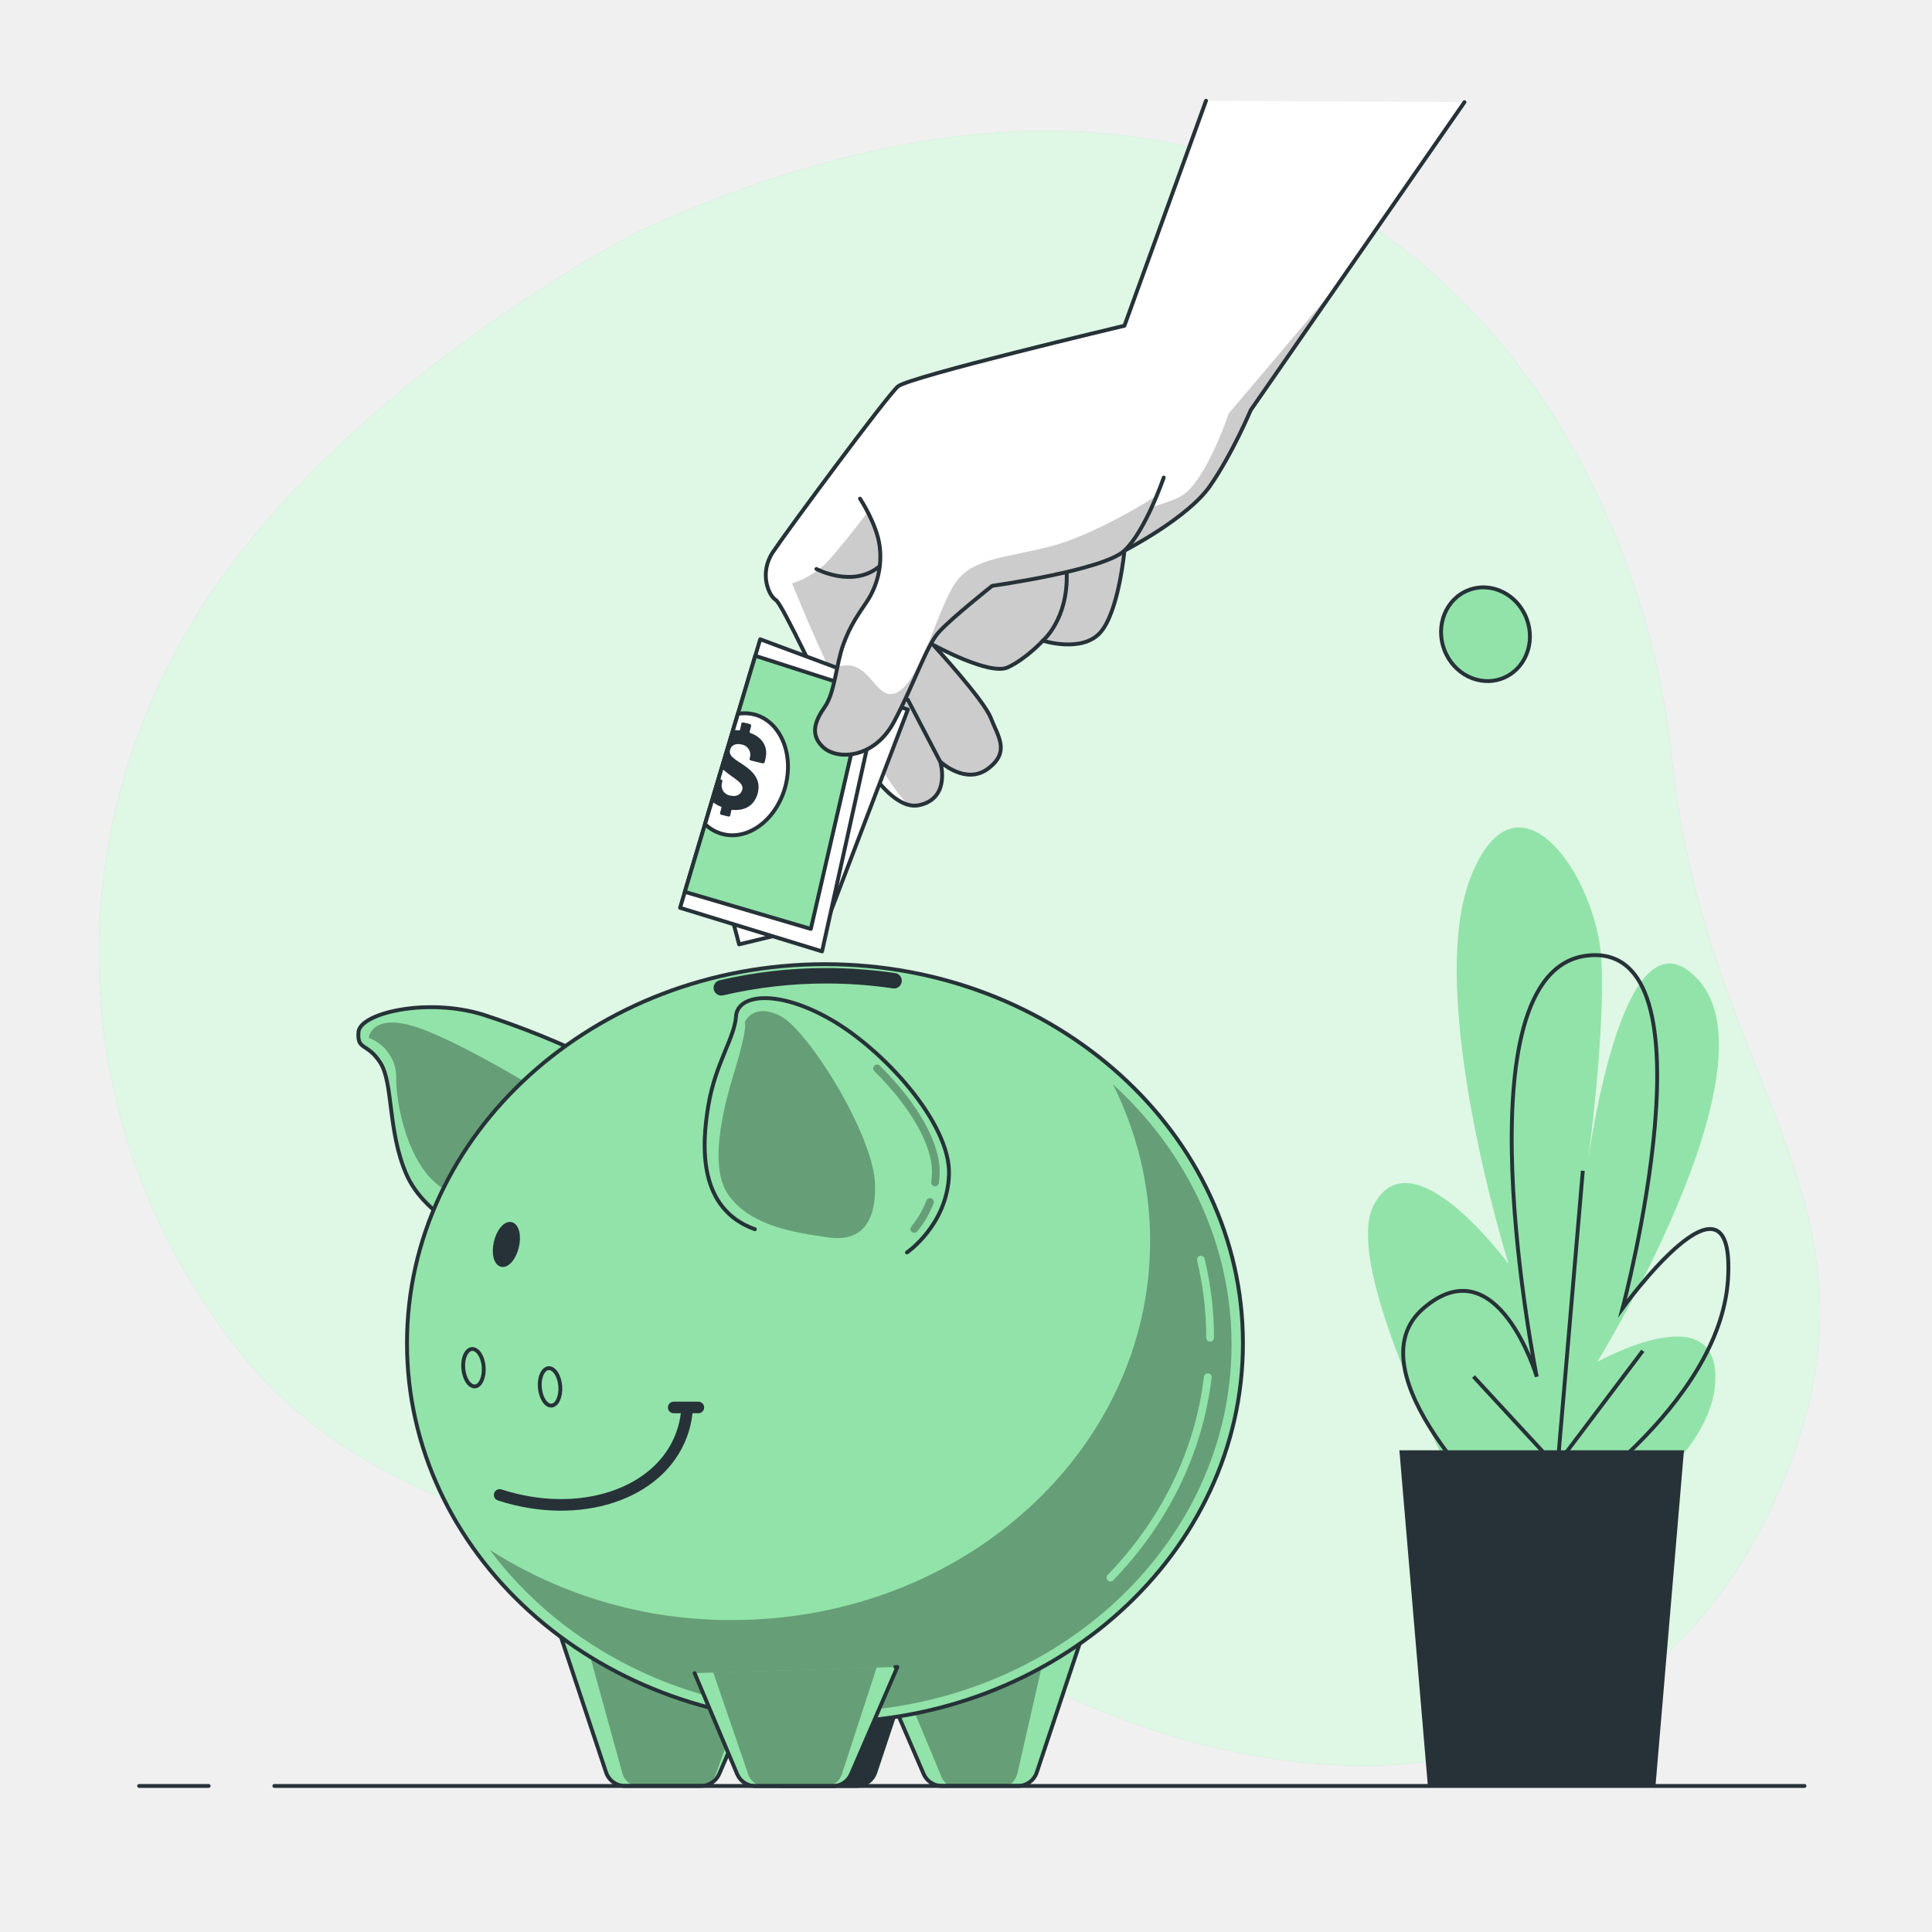
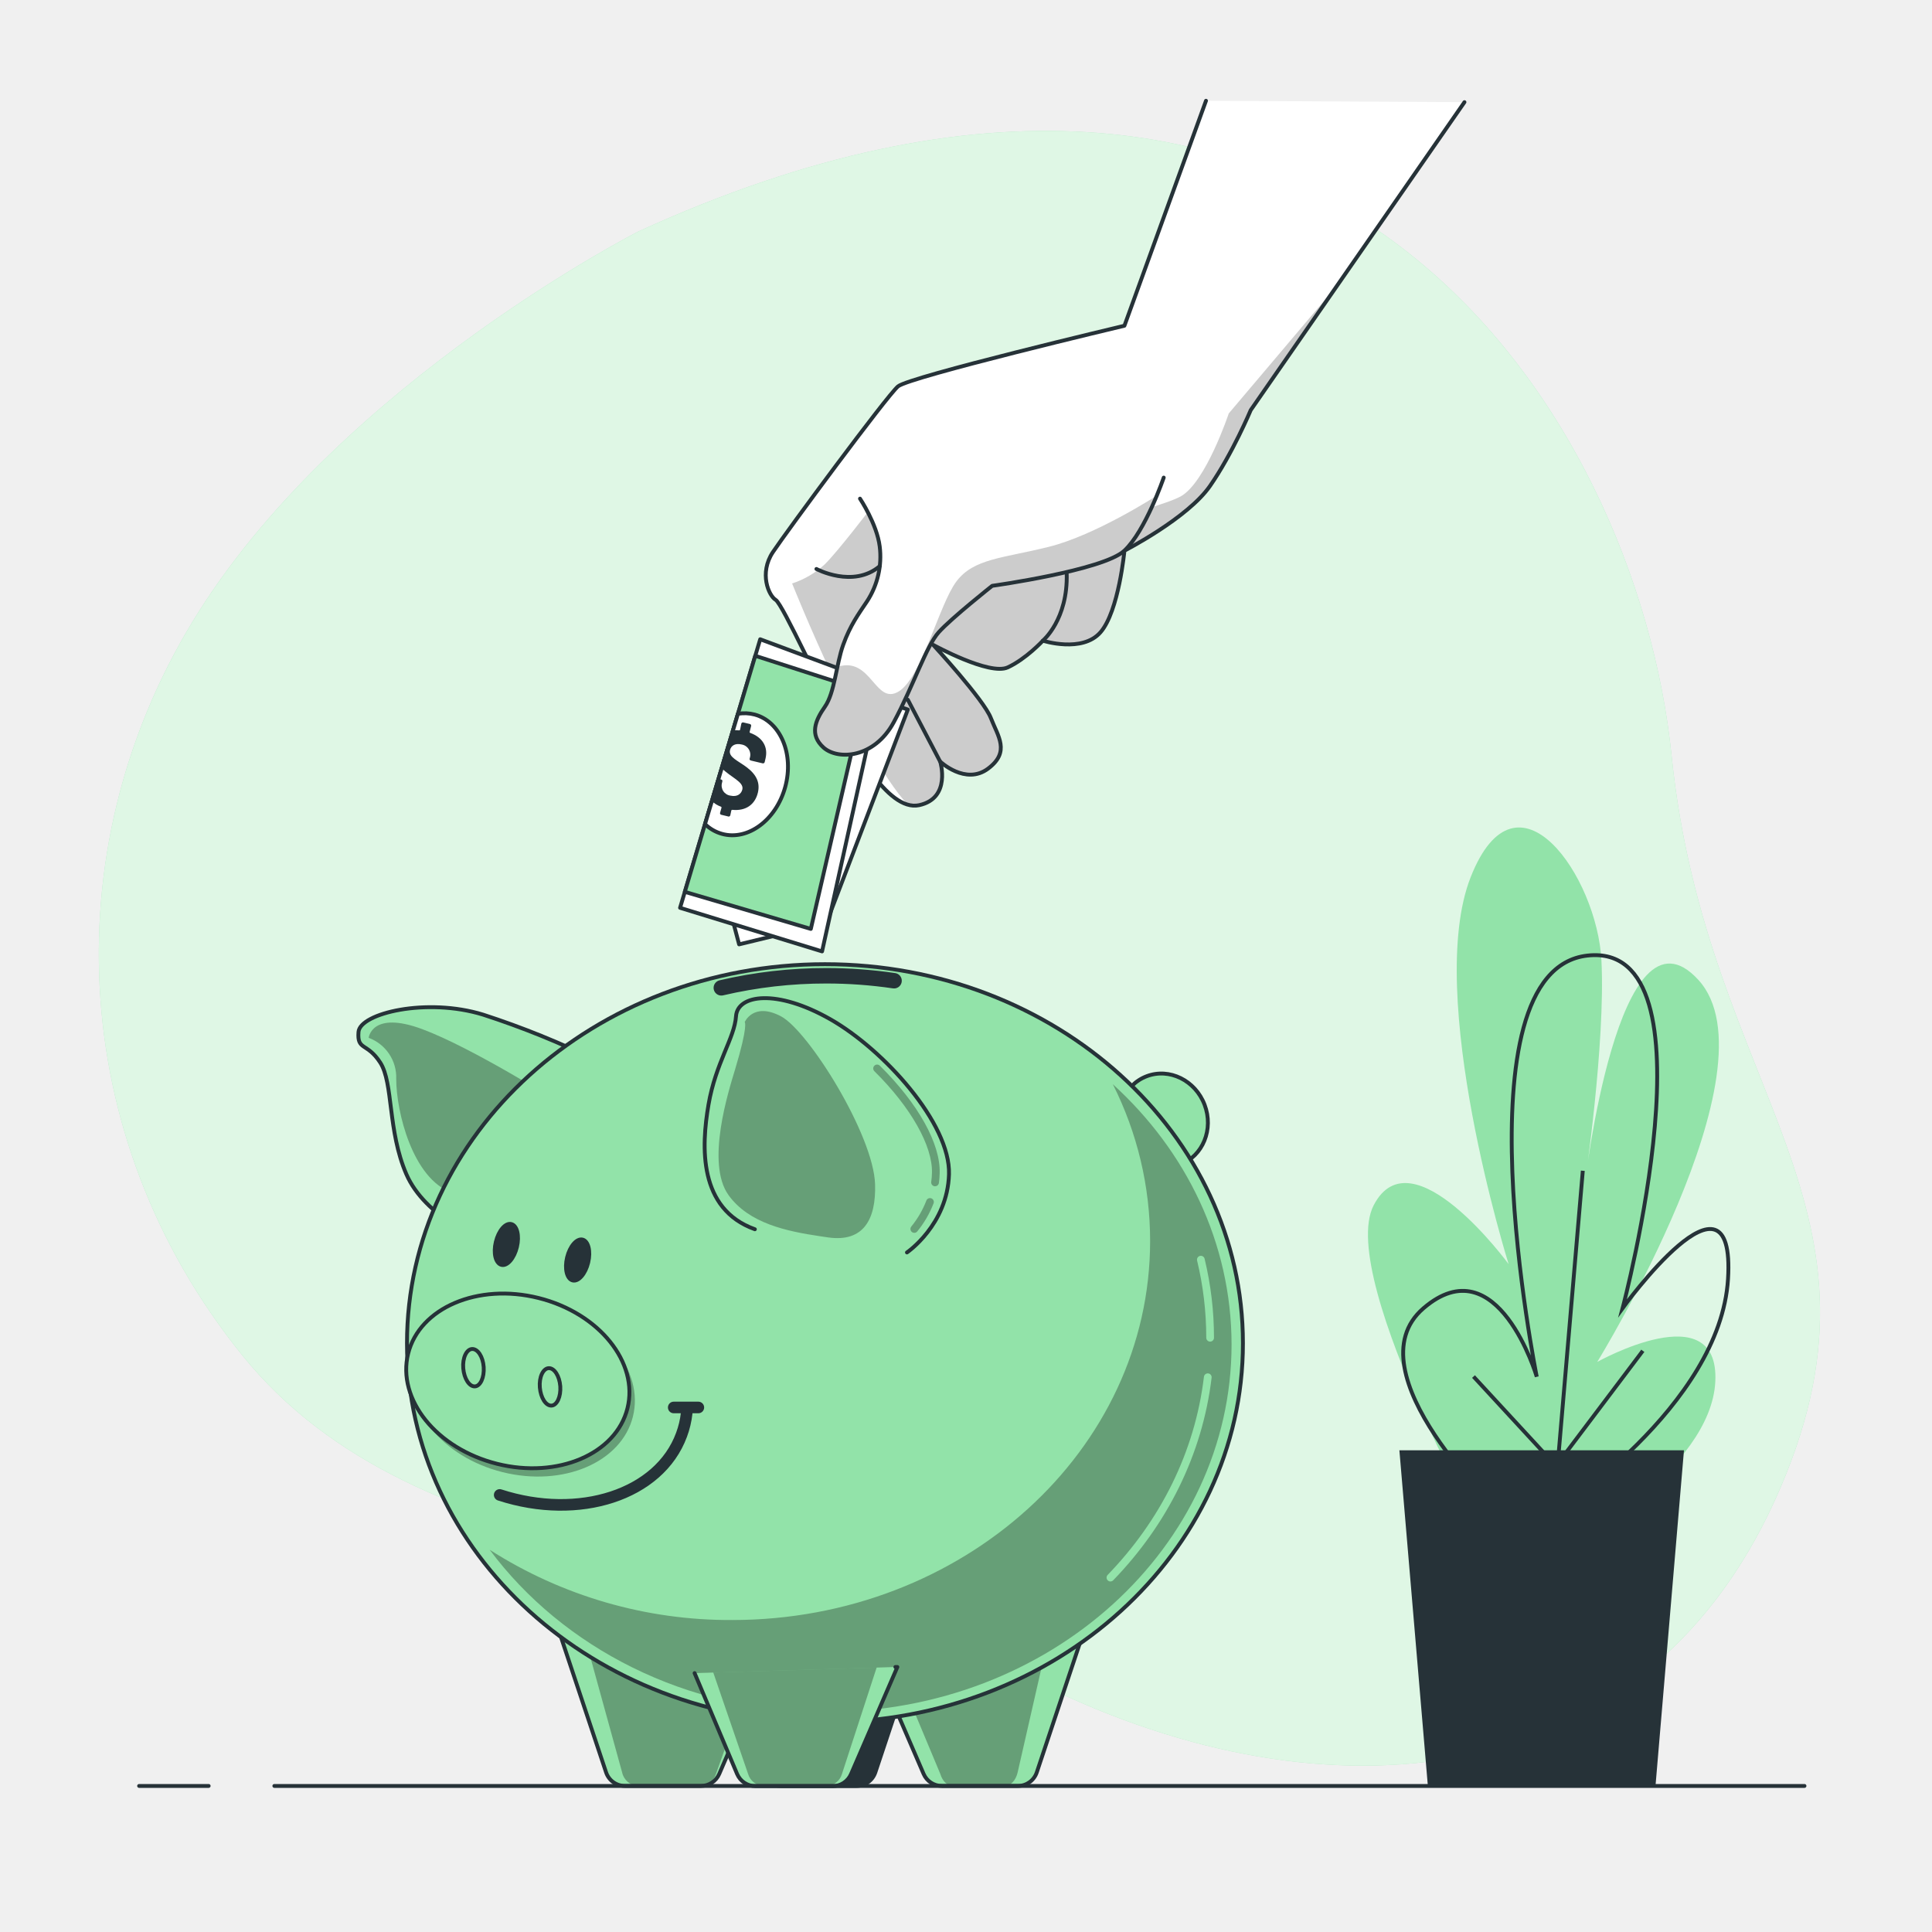
- <svg xmlns="http://www.w3.org/2000/svg" class="animated" id="freepik_stories-savings" viewBox="0 0 500 500" version="1.1" xmlnssvgjs="http://svgjs.com/svgjs">
-   <style>svg#freepik_stories-savings:not(.animated) .animable {opacity: 0;}svg#freepik_stories-savings.animated #freepik--piggy-bank--inject-2 {animation: 1.5s Infinite  linear floating;animation-delay: 0s;}svg#freepik_stories-savings.animated #freepik--Hand--inject-2 {animation: 1.5s Infinite  linear wind;animation-delay: 0s;}            @keyframes floating {                0% {                    opacity: 1;                    transform: translateY(0px);                }                50% {                    transform: translateY(-10px);                }                100% {                    opacity: 1;                    transform: translateY(0px);                }            }                    @keyframes wind {                0% {                    transform: rotate( 0deg );                }                25% {                    transform: rotate( 1deg );                }                75% {                    transform: rotate( -1deg );                }            }        </style>
-   <g id="freepik--background-simple--inject-2" class="animable" style="transform-origin: 248.297px 245.414px;">
-     <path d="M165.19,59.92S89.42,98.52,51.63,158,16.83,294,62.75,350.8s133.69,49.34,207.18,85.32,154.57,28.57,189.32-47.66S441.6,283.74,432.6,195.52,344.07-21.88,165.19,59.92Z" style="fill: rgb(146, 227, 169); transform-origin: 248.297px 245.414px;" id="ely6awc9kqnso" class="animable" />
-     <g id="elalcmmyfh4yl">
-       <path d="M165.19,59.92S89.42,98.52,51.63,158,16.83,294,62.75,350.8s133.69,49.34,207.18,85.32,154.57,28.57,189.32-47.66S441.6,283.74,432.6,195.52,344.07-21.88,165.19,59.92Z" style="fill: rgb(255, 255, 255); opacity: 0.7; transform-origin: 248.297px 245.414px;" class="animable" />
-     </g>
-   </g>
-   <g id="freepik--Plants--inject-2" class="animable" style="transform-origin: 400.668px 338.176px;">
-     <path d="M388.25,405.73S345.67,331,355.5,311.94s34.93,15.21,34.93,15.21S368.6,257.45,380.61,227s32.75,0,33.84,21.55-4.37,58.3-4.37,58.3,8.74-76,29.48-53.23-26.2,98.85-26.2,98.85,31.66-17.74,30.56,5.07-38.2,43.09-38.2,43.09" style="fill: rgb(146, 227, 169); transform-origin: 399.438px 309.941px;" id="elx5v0ke9quc" class="animable" />
-     <path d="M388.61,391.79s-39.4-36.76-20.2-53.23,29.3,17.74,29.3,17.74-21.22-105.19,13.13-109,9.09,91.25,9.09,91.25S449.23,298,447.21,331s-45.46,60.84-45.46,60.84" style="fill: none; stroke: rgb(38, 50, 56); stroke-miterlimit: 10; transform-origin: 405.223px 319.514px;" id="el1vvuyr284n2" class="animable" />
-     <line x1="407.96" y1="385.1" x2="381.34" y2="356.25" style="fill: none; stroke: rgb(38, 50, 56); stroke-miterlimit: 10; transform-origin: 394.65px 370.675px;" id="elgwfuwcnqy" class="animable" />
-     <line x1="402.42" y1="387.32" x2="409.63" y2="302.99" style="fill: none; stroke: rgb(38, 50, 56); stroke-miterlimit: 10; transform-origin: 406.025px 345.155px;" id="eliwtzzeiibj" class="animable" />
-     <line x1="401.31" y1="381.21" x2="425.16" y2="349.59" style="fill: none; stroke: rgb(38, 50, 56); stroke-miterlimit: 10; transform-origin: 413.235px 365.4px;" id="eluu2afuut1b" class="animable" />
-     <polygon points="435.81 375.33 362.16 375.33 369.53 462.2 428.44 462.2 435.81 375.33" style="fill: rgb(38, 50, 56); transform-origin: 398.985px 418.765px;" id="el5g1zoc8aga" class="animable" />
-   </g>
-   <g id="freepik--piggy-bank--inject-2" class="animable" style="transform-origin: 207.207px 355.89px;">
-     <path d="M154.65,274.59a224.56,224.56,0,0,0-29.62-12c-14.62-4.5-31.87-.38-32.25,4.49S95,269.72,98.41,275s1.87,17.62,6.75,28.87,19.49,16.87,19.49,16.87Z" style="fill: rgb(146, 227, 169); stroke: rgb(38, 50, 56); stroke-linecap: round; stroke-linejoin: round; transform-origin: 123.697px 290.697px;" id="el69pway087xg" class="animable" />
-     <g id="el9sh7w11vsnm">
-       <path d="M144.9,285.47s-22.5-14.25-35.62-19.13-13.87,2.25-13.87,2.25a10.89,10.89,0,0,1,7.13,10.63c0,8.42,4.21,25.86,14.44,29.46S144.9,285.47,144.9,285.47Z" style="opacity: 0.3; transform-origin: 120.155px 286.822px;" class="animable" />
-     </g>
-     <g id="elorm49n02s3d">
-       <ellipse cx="301.1" cy="289.96" rx="11.39" ry="12.23" style="fill: rgb(146, 227, 169); stroke: rgb(38, 50, 56); stroke-linecap: round; stroke-linejoin: round; transform-origin: 301.1px 289.96px; transform: rotate(-20.8deg);" class="animable" />
-     </g>
-     <path d="M144.23,420.82l12.62,37.86a5.15,5.15,0,0,0,4.89,3.52h19.67a5.14,5.14,0,0,0,4.73-3.11l8.8-20.42" style="fill: rgb(146, 227, 169); transform-origin: 169.585px 441.51px;" id="elpo4ooh0aa6p" class="animable" />
-     <g style="clip-path: url(&quot;#freepik--clip-path--inject-2&quot;); transform-origin: 171.575px 441.51px;" id="elvan07j1hroc" class="animable">
-       <g id="elurywhnc77g">
-         <path d="M150.56,420.82,161,458.68a4.43,4.43,0,0,0,4.06,3.52h16.31a4.31,4.31,0,0,0,3.92-3.11l7.3-20.42" style="opacity: 0.3; transform-origin: 171.575px 441.51px;" class="animable" />
-       </g>
-     </g>
-     <path d="M144.23,420.82l12.62,37.86a5.15,5.15,0,0,0,4.89,3.52h19.67a5.14,5.14,0,0,0,4.73-3.11l8.8-20.42" style="fill: none; stroke: rgb(38, 50, 56); stroke-linecap: round; stroke-linejoin: round; transform-origin: 169.585px 441.51px;" id="eltxice0fzbud" class="animable" />
-     <path d="M239.15,420.82l-12.61,37.86a5.15,5.15,0,0,1-4.89,3.52H202a5.14,5.14,0,0,1-4.73-3.11l-8.8-20.42" style="fill: rgb(38, 50, 56); stroke: rgb(38, 50, 56); stroke-linecap: round; stroke-linejoin: round; transform-origin: 213.81px 441.51px;" id="eltv9sxd1277" class="animable" />
-     <path d="M280.94,420.82l-12.62,37.86a5.15,5.15,0,0,1-4.89,3.52H243.76a5.14,5.14,0,0,1-4.73-3.11l-8.8-20.42" style="fill: rgb(146, 227, 169); transform-origin: 255.585px 441.51px;" id="elll0o3yyse0d" class="animable" />
-     <g style="clip-path: url(&quot;#freepik--clip-path-2--inject-2&quot;); transform-origin: 253.495px 441.51px;" id="elf2cbsc7eqfb" class="animable">
-       <g id="elu9t7fqh1qad">
-         <path d="M272,420.82l-8.63,37.86c-.48,2.1-1.82,3.52-3.34,3.52H246.58c-1.4,0-2.67-1.22-3.23-3.11l-8.36-20" style="opacity: 0.3; transform-origin: 253.495px 441.51px;" class="animable" />
-       </g>
-     </g>
-     <path d="M280.94,420.82l-12.62,37.86a5.15,5.15,0,0,1-4.89,3.52H243.76a5.14,5.14,0,0,1-4.73-3.11l-8.8-20.42" style="fill: none; stroke: rgb(38, 50, 56); stroke-linecap: round; stroke-linejoin: round; transform-origin: 255.585px 441.51px;" id="el83aa325ytqv" class="animable" />
-     <ellipse cx="213.5" cy="347.63" rx="108.17" ry="98.1" style="fill: rgb(146, 227, 169); transform-origin: 213.5px 347.63px;" id="elgj2hr17oagr" class="animable" />
-     <g style="clip-path: url(&quot;#freepik--clip-path-3--inject-2&quot;); transform-origin: 222.73px 361.84px;" id="el1s04ltshttw" class="animable">
-       <g id="el8xnef4iw6oq">
-         <path d="M288,280.6a90.11,90.11,0,0,1,9.65,40.56c0,54.18-48.43,98.1-108.17,98.1a115.37,115.37,0,0,1-62.75-18.18c18.86,25.31,50.79,42,87,42,58,0,105-42.61,105-95.18C318.67,321.59,306.93,297.82,288,280.6Z" style="opacity: 0.3; transform-origin: 222.73px 361.84px;" class="animable" />
-       </g>
-     </g>
-     <ellipse cx="213.5" cy="347.63" rx="108.17" ry="98.1" style="fill: none; stroke: rgb(38, 50, 56); stroke-linecap: round; stroke-linejoin: round; transform-origin: 213.5px 347.63px;" id="elfya4w8kmkbd" class="animable" />
-     <path d="M312.57,356.43c-2.36,19.76-11.47,37.69-25.19,51.85" style="fill: none; stroke: rgb(146, 227, 169); stroke-linecap: round; stroke-linejoin: round; stroke-width: 2px; transform-origin: 299.975px 382.355px;" id="elx2ge1v8rse" class="animable" />
-     <path d="M310.78,326a86.13,86.13,0,0,1,2.4,20.21" style="fill: none; stroke: rgb(146, 227, 169); stroke-linecap: round; stroke-linejoin: round; stroke-width: 2px; transform-origin: 311.98px 336.105px;" id="eljjsm64z1fd" class="animable" />
-     <path d="M186.68,255.65a118.84,118.84,0,0,1,27.19-3.12,120.08,120.08,0,0,1,17.51,1.28" style="fill: none; stroke: rgb(38, 50, 56); stroke-linecap: round; stroke-linejoin: round; stroke-width: 4px; transform-origin: 209.03px 254.09px;" id="el0iiljl2yecv5" class="animable" />
-     <path d="M234.72,324.13s10.5-7.13,10.88-20.25-16.88-32.24-30.75-40.12-24-6.37-24.37-.75-5.25,12-7.12,22.87-2.63,27,12,32.25" style="fill: rgb(146, 227, 169); stroke: rgb(38, 50, 56); stroke-linecap: round; stroke-linejoin: round; transform-origin: 213.984px 291.224px;" id="elkiepkm9ugi9" class="animable" />
-     <g id="elj2dyxhbmcec">
-       <path d="M212.13,319.92l2.15.32c9.22,1.33,12.46-4.69,12.19-13.73-.37-12.75-17.24-39.75-24.37-43.5s-9.37,1.5-9.37,1.5,1,.67-2.51,12.32c-1.62,5.38-7.65,24.14-1.68,32.46C193.82,316.64,203.63,318.65,212.13,319.92Z" style="opacity: 0.3; transform-origin: 206.221px 291.042px;" class="animable" />
-     </g>
-     <g id="eljveygpr385l">
-       <path d="M242,307h-.14a1,1,0,0,1-.86-1.13,20,20,0,0,0,.19-2.32c.2-7-5.51-17.05-14.9-26.32a1,1,0,1,1,1.41-1.43c9.92,9.8,15.71,20.19,15.49,27.8a23.93,23.93,0,0,1-.2,2.54A1,1,0,0,1,242,307Z" style="opacity: 0.3; transform-origin: 234.593px 291.255px;" class="animable" />
-     </g>
-     <g id="elpk842h4bqqt">
-       <path d="M236.62,319.06a1,1,0,0,1-.78-1.63,24.58,24.58,0,0,0,3.9-6.72,1,1,0,1,1,1.87.71,26.46,26.46,0,0,1-4.22,7.27A1,1,0,0,1,236.62,319.06Z" style="opacity: 0.3; transform-origin: 238.646px 314.561px;" class="animable" />
-     </g>
-     <g id="ellekx3t2tktg">
-       <ellipse cx="135.41" cy="359.5" rx="22.12" ry="29.25" style="opacity: 0.3; transform-origin: 135.41px 359.5px; transform: rotate(-75.99deg);" class="animable" />
-     </g>
-     <g id="eltcdexefdx9m">
-       <ellipse cx="134" cy="357.35" rx="22.12" ry="29.25" style="fill: rgb(146, 227, 169); stroke: rgb(38, 50, 56); stroke-linecap: round; stroke-linejoin: round; transform-origin: 134px 357.35px; transform: rotate(-75.99deg);" class="animable" />
-     </g>
-     <path d="M125.18,353.8c.18,2.68-.85,4.94-2.29,5s-2.77-2-3-4.68.85-4.95,2.3-5S125,351.11,125.18,353.8Z" style="fill: none; stroke: rgb(38, 50, 56); stroke-linecap: round; stroke-linejoin: round; transform-origin: 122.53px 353.96px;" id="ell4cbsdcu6b" class="animable" />
-     <path d="M145,358.77c.18,2.69-.85,4.94-2.29,5s-2.77-2-3-4.69.85-4.94,2.3-5S144.79,356.08,145,358.77Z" style="fill: none; stroke: rgb(38, 50, 56); stroke-linecap: round; stroke-linejoin: round; transform-origin: 142.35px 358.925px;" id="eloykpo05n81f" class="animable" />
-     <path d="M177.71,365.72a23.31,23.31,0,0,1-1.34,5.63c-5.74,15.51-26.52,22.22-47.05,15.54" style="fill: none; stroke: rgb(38, 50, 56); stroke-linecap: round; stroke-linejoin: round; stroke-width: 3px; transform-origin: 153.515px 377.593px;" id="el67e4y54eq0y" class="animable" />
-     <line x1="174.36" y1="364.25" x2="180.73" y2="364.25" style="fill: none; stroke: rgb(38, 50, 56); stroke-linecap: round; stroke-linejoin: round; stroke-width: 3px; transform-origin: 177.545px 364.25px;" id="el1jpk5euzb78" class="animable" />
-     <path d="M133.78,322.73c-.7,2.91-2.49,5-4,4.62s-2.17-3-1.46-5.94,2.49-5,4-4.63S134.49,319.81,133.78,322.73Z" style="fill: rgb(38, 50, 56); stroke: rgb(38, 50, 56); stroke-linecap: round; stroke-linejoin: round; transform-origin: 131.05px 322.066px;" id="elkilkrvoq65" class="animable" />
-     <g id="elkuc0715sm1">
-       <ellipse cx="149.5" cy="326.09" rx="5.44" ry="2.81" style="fill: rgb(38, 50, 56); stroke: rgb(38, 50, 56); stroke-linecap: round; stroke-linejoin: round; transform-origin: 149.5px 326.09px; transform: rotate(-76.45deg);" class="animable" />
-     </g>
-     <path d="M179.76,433l11,26.1a5.16,5.16,0,0,0,4.75,3.15h20a5.17,5.17,0,0,0,4.73-3.1l12-27.73-.52,0" style="fill: rgb(146, 227, 169); transform-origin: 206px 446.835px;" id="elik166qakls" class="animable" />
-     <g style="clip-path: url(&quot;#freepik--clip-path-4--inject-2&quot;); transform-origin: 205.58px 445.385px;" id="elobcbnq0qcp" class="animable">
-       <g id="el5y0p8qbmc9n">
-         <path d="M203,429.67c-6.34,0-13.72.83-19.69-.55l10.28,29.93a4.33,4.33,0,0,0,3.93,3.15H214a4.31,4.31,0,0,0,3.9-3.1l9.95-30.53-4,.55C211.16,430.5,211.49,429.67,203,429.67Z" style="opacity: 0.3; transform-origin: 205.58px 445.385px;" class="animable" />
-       </g>
-     </g>
-     <path d="M179.76,433l11,26.1a5.16,5.16,0,0,0,4.75,3.15h20a5.17,5.17,0,0,0,4.73-3.1l12-27.73-.52,0" style="fill: none; stroke: rgb(38, 50, 56); stroke-linecap: round; stroke-linejoin: round; transform-origin: 206px 446.835px;" id="elt1qvgc3umvf" class="animable" />
-   </g>
-   <g id="freepik--Hand--inject-2" class="animable animator-active" style="transform-origin: 277.5px 136.15px;">
-     <path d="M379,26.44l-55.31,79.69s-4.73,11.28-10.55,19.65S291,142.52,291,142.52s-1.45,15.64-6.18,21.1-14.92,2.19-14.92,2.19-4.37,4.73-9.1,6.91-19.28-5.82-19.28-5.82,13.09,14.19,14.91,18.92,5.1,8.73-.72,13.1-12.38-1.82-12.38-1.82,2.92,9.46-5.45,11.28S220.39,192,216.75,185.82s-14.19-29.48-16-30.57-4.36-6.91-.72-12.37S229.49,102.49,232.4,100,291,84.3,291,84.3l21.11-58.22" style="fill: rgb(255, 255, 255); transform-origin: 288.59px 117.294px;" id="el6mbyjau988c" class="animable" />
-     <g style="clip-path: url(&quot;#freepik--clip-path-5--inject-2&quot;); transform-origin: 275.76px 140.904px;" id="el059722gtz7n4" class="animable">
-       <g id="elajlr5npfqod">
-         <path d="M318,107s-6,18-12.5,21.5-43.5,13-58,11S225,132,225,132s-8,10.5-11.5,14a22.93,22.93,0,0,1-8.5,5s17.4,43.71,29.91,57.24a6,6,0,0,0,3,.14c8.37-1.82,5.45-11.28,5.45-11.28s6.55,6.18,12.38,1.82,2.54-8.37.72-13.1S241.5,166.9,241.5,166.9s14.55,8,19.28,5.82,9.1-6.92,9.1-6.92,10.19,3.28,14.92-2.18,6.18-21.1,6.18-21.1,16.37-8.37,22.2-16.74,10.55-19.65,10.55-19.65L346.52,73.3Z" style="opacity: 0.2; transform-origin: 275.76px 140.904px;" class="animable" />
-       </g>
-     </g>
-     <path d="M379,26.44l-55.31,79.69s-4.73,11.28-10.55,19.65S291,142.52,291,142.52s-1.45,15.64-6.18,21.1-14.92,2.19-14.92,2.19-4.37,4.73-9.1,6.91-19.28-5.82-19.28-5.82,13.09,14.19,14.91,18.92,5.1,8.73-.72,13.1-12.38-1.82-12.38-1.82,2.92,9.46-5.45,11.28S220.39,192,216.75,185.82s-14.19-29.48-16-30.57-4.36-6.91-.72-12.37S229.49,102.49,232.4,100,291,84.3,291,84.3l21.11-58.22" style="fill: none; stroke: rgb(38, 50, 56); stroke-linecap: round; stroke-linejoin: round; transform-origin: 288.59px 117.294px;" id="el7nwf6u1c0po" class="animable" />
-     <polygon points="189.83 238.94 191.28 244.4 213.84 238.94 234.95 183.63 221.12 178.9 189.83 238.94" style="fill: rgb(255, 255, 255); stroke: rgb(38, 50, 56); stroke-linecap: round; stroke-linejoin: round; transform-origin: 212.39px 211.65px;" id="el9mju0a4v3" class="animable" />
-     <polygon points="196.74 165.44 228.03 177.09 212.75 246.22 176 234.94 196.74 165.44" style="fill: rgb(255, 255, 255); stroke: rgb(38, 50, 56); stroke-linecap: round; stroke-linejoin: round; transform-origin: 202.015px 205.83px;" id="eltiz53z8z0m9" class="animable" />
-     <polygon points="177.23 230.81 209.84 240.4 224.03 178.9 195.46 169.72 177.23 230.81" style="fill: rgb(146, 227, 169); stroke: rgb(38, 50, 56); stroke-linecap: round; stroke-linejoin: round; transform-origin: 200.63px 205.06px;" id="el044j5bb1vg02" class="animable" />
-     <path d="M195.33,184.93a10.31,10.31,0,0,0-4.35-.2l-8.52,28.55a10.21,10.21,0,0,0,4.41,2.53c6.68,1.84,14-3.59,16.34-12.12S202,186.76,195.33,184.93Z" style="fill: rgb(255, 255, 255); stroke: rgb(38, 50, 56); stroke-linecap: round; stroke-linejoin: round; transform-origin: 193.195px 200.378px;" id="elmwoey2191ng" class="animable" />
-     <path d="M194.12,189.66a.21.21,0,0,1-.12-.23l.38-1.48a.44.44,0,0,0-.36-.59l-1.59-.38a.43.43,0,0,0-.59.36l-.31,1.53a.2.2,0,0,1-.21.15,8,8,0,0,0-1.63,0l-2.91,9.77c2.27,2.36,5.81,3.54,5.34,5.52-.27,1.12-1.29,2-3.08,1.6a2.63,2.63,0,0,1-2.18-3.33l.09-.4c.05-.22-.08-.4-.39-.47l-.61-.15-1.73,5.78a7.18,7.18,0,0,0,2.39,1.44.21.21,0,0,1,.12.24l-.36,1.27a.42.42,0,0,0,.36.59l1.65.4A.43.43,0,0,0,189,211l.27-1.26a.23.23,0,0,1,.22-.16c3.52.37,5.91-1.36,6.65-4.44.58-2.46-.25-4.55-2.82-6.52-2.35-1.78-4.83-2.66-4.4-4.48.3-1.26,1.45-1.84,3-1.47a2.69,2.69,0,0,1,2.13,3.49l-.07.28c0,.17.1.32.41.4l2.93.7a.44.44,0,0,0,.59-.36l.22-.93C198.8,193.32,197.39,190.83,194.12,189.66Z" style="fill: rgb(38, 50, 56); transform-origin: 191.256px 199.139px;" id="elkvh1w53ks9i" class="animable" />
-     <path d="M222.57,129.05s4.37,6.55,5.1,12.38a21.16,21.16,0,0,1-3.28,14.19c-2.18,3.27-4.36,6.18-6.18,11.28s-2.18,12.37-4.73,16-4,7.27-.37,10.55,13.1,2.91,18.2-6.55,8.37-19.65,11.64-23.29,13.83-12,13.83-12,28.74-4,34.2-9.09,10.19-18.92,10.19-18.92" style="fill: rgb(255, 255, 255); transform-origin: 256.049px 159.46px;" id="el01l6kbpxsik2" class="animable" />
-     <g style="clip-path: url(&quot;#freepik--clip-path-6--inject-2&quot;); transform-origin: 255.059px 161.915px;" id="el2oeo0z3anb2" class="animable">
-       <g id="ellp09bsgugya">
-         <path d="M299,128.5s-15.5,10-27.5,13-19.5,3-24,9-9,25-15,28.5-7-9-15.5-6.5l-.28.1c-.83,3.9-1.56,7.9-3.24,10.31-2.55,3.64-4,7.27-.37,10.55s13.1,2.91,18.2-6.55,8.37-19.65,11.64-23.29,13.83-12,13.83-12,28.74-4,34.2-9.09c3.3-3.08,6.33-9.34,8.21-13.82Z" style="opacity: 0.2; transform-origin: 255.059px 161.915px;" class="animable" />
-       </g>
-     </g>
-     <path d="M222.57,129.05s4.37,6.55,5.1,12.38a21.16,21.16,0,0,1-3.28,14.19c-2.18,3.27-4.36,6.18-6.18,11.28s-2.18,12.37-4.73,16-4,7.27-.37,10.55,13.1,2.91,18.2-6.55,8.37-19.65,11.64-23.29,13.83-12,13.83-12,28.74-4,34.2-9.09,10.19-18.92,10.19-18.92" style="fill: none; stroke: rgb(38, 50, 56); stroke-linecap: round; stroke-linejoin: round; transform-origin: 256.049px 159.46px;" id="el99wg8a2jsm" class="animable" />
-     <path d="M211.29,147.25s9.47,5.09,16.38-.73" style="fill: none; stroke: rgb(38, 50, 56); stroke-linecap: round; stroke-linejoin: round; transform-origin: 219.48px 147.915px;" id="elgwuaae3qyor" class="animable" />
-     <line x1="243.31" y1="197.1" x2="234.95" y2="181.09" style="fill: none; stroke: rgb(38, 50, 56); stroke-linecap: round; stroke-linejoin: round; transform-origin: 239.13px 189.095px;" id="elw1l97fo1gmj" class="animable" />
-     <path d="M269.88,165.81s6.55-5.46,6.18-17.47" style="fill: none; stroke: rgb(38, 50, 56); stroke-linecap: round; stroke-linejoin: round; transform-origin: 272.978px 157.075px;" id="elhr5i4ze7y4" class="animable" />
-   </g>
-   <g id="freepik--Floor--inject-2" class="animable" style="transform-origin: 251.5px 462.2px;">
-     <line x1="71" y1="462.2" x2="467" y2="462.2" style="fill: none; stroke: rgb(38, 50, 56); stroke-linecap: round; stroke-linejoin: round; transform-origin: 269px 462.2px;" id="elpx5cgu9je2d" class="animable" />
-     <line x1="36" y1="462.2" x2="54" y2="462.2" style="fill: none; stroke: rgb(38, 50, 56); stroke-linecap: round; stroke-linejoin: round; transform-origin: 45px 462.2px;" id="elar27hipys4o" class="animable" />
-   </g>
+ <svg xmlns="http://www.w3.org/2000/svg" viewBox="0 0 500 500">
  <defs>
-     <filter id="active" height="200%">
-       <feMorphology in="SourceAlpha" result="DILATED" operator="dilate" radius="2" />
-       <feFlood flood-color="#32DFEC" flood-opacity="1" result="PINK" />
-       <feComposite in="PINK" in2="DILATED" operator="in" result="OUTLINE" />
-       <feMerge>
-         <feMergeNode in="OUTLINE" />
-         <feMergeNode in="SourceGraphic" />
-       </feMerge>
-     </filter>
-     <filter id="hover" height="200%">
-       <feMorphology in="SourceAlpha" result="DILATED" operator="dilate" radius="2" />
-       <feFlood flood-color="#ff0000" flood-opacity="0.5" result="PINK" />
-       <feComposite in="PINK" in2="DILATED" operator="in" result="OUTLINE" />
-       <feMerge>
-         <feMergeNode in="OUTLINE" />
-         <feMergeNode in="SourceGraphic" />
-       </feMerge>
-       <feColorMatrix type="matrix" values="0   0   0   0   0                0   1   0   0   0                0   0   0   0   0                0   0   0   1   0 " />
-     </filter>
-   </defs>
-   <defs>
-     <clipPath id="freepik--clip-path--inject-2">
+     <clipPath id="freepik--clip-path--inject-51">
      <path d="M144.23,420.82l12.62,37.86a5.15,5.15,0,0,0,4.89,3.52h19.67a5.14,5.14,0,0,0,4.73-3.11l8.8-20.42" style="fill:#92E3A9;stroke:#263238;stroke-linecap:round;stroke-linejoin:round" />
    </clipPath>
-     <clipPath id="freepik--clip-path-2--inject-2">
+     <clipPath id="freepik--clip-path-2--inject-51">
      <path d="M280.94,420.82l-12.62,37.86a5.15,5.15,0,0,1-4.89,3.52H243.76a5.14,5.14,0,0,1-4.73-3.11l-8.8-20.42" style="fill:#92E3A9;stroke:#263238;stroke-linecap:round;stroke-linejoin:round" />
    </clipPath>
-     <clipPath id="freepik--clip-path-3--inject-2">
+     <clipPath id="freepik--clip-path-3--inject-51">
      <ellipse cx="213.5" cy="347.63" rx="108.17" ry="98.1" style="fill:#92E3A9;stroke:#263238;stroke-linecap:round;stroke-linejoin:round" />
    </clipPath>
-     <clipPath id="freepik--clip-path-4--inject-2">
+     <clipPath id="freepik--clip-path-4--inject-51">
      <path d="M179.76,433l11,26.1a5.16,5.16,0,0,0,4.75,3.15h20a5.17,5.17,0,0,0,4.73-3.1l12-27.73-.52,0" style="fill:#92E3A9;stroke:#263238;stroke-linecap:round;stroke-linejoin:round" />
    </clipPath>
-     <clipPath id="freepik--clip-path-5--inject-2">
+     <clipPath id="freepik--clip-path-5--inject-51">
      <path d="M379,26.44l-55.31,79.69s-4.73,11.28-10.55,19.65S291,142.52,291,142.52s-1.45,15.64-6.18,21.1-14.92,2.19-14.92,2.19-4.37,4.73-9.1,6.91-19.28-5.82-19.28-5.82,13.09,14.19,14.91,18.92,5.1,8.73-.72,13.1-12.38-1.82-12.38-1.82,2.92,9.46-5.45,11.28S220.39,192,216.75,185.82s-14.19-29.48-16-30.57-4.36-6.91-.72-12.37S229.49,102.49,232.4,100,291,84.3,291,84.3l21.11-58.22" style="fill:#fff;stroke:#263238;stroke-linecap:round;stroke-linejoin:round" />
    </clipPath>
-     <clipPath id="freepik--clip-path-6--inject-2">
+     <clipPath id="freepik--clip-path-6--inject-51">
      <path d="M222.57,129.05s4.37,6.55,5.1,12.38a21.16,21.16,0,0,1-3.28,14.19c-2.18,3.27-4.36,6.18-6.18,11.28s-2.18,12.37-4.73,16-4,7.27-.37,10.55,13.1,2.91,18.2-6.55,8.37-19.65,11.64-23.29,13.83-12,13.83-12,28.74-4,34.2-9.09,10.19-18.92,10.19-18.92" style="fill:#fff;stroke:#263238;stroke-linecap:round;stroke-linejoin:round" />
    </clipPath>
  </defs>
+   <g id="freepik--background-simple--inject-51">
+     <path d="M165.19,59.92S89.42,98.52,51.63,158,16.83,294,62.75,350.8s133.69,49.34,207.18,85.32,154.57,28.57,189.32-47.66S441.6,283.74,432.6,195.52,344.07-21.88,165.19,59.92Z" style="fill:#92E3A9" />
+     <path d="M165.19,59.92S89.42,98.52,51.63,158,16.83,294,62.75,350.8s133.69,49.34,207.18,85.32,154.57,28.57,189.32-47.66S441.6,283.74,432.6,195.52,344.07-21.88,165.19,59.92Z" style="fill:#fff;opacity:0.7" />
+   </g>
+   <g id="freepik--Plants--inject-51">
+     <path d="M388.25,405.73S345.67,331,355.5,311.94s34.93,15.21,34.93,15.21S368.6,257.45,380.61,227s32.75,0,33.84,21.55-4.37,58.3-4.37,58.3,8.74-76,29.48-53.23-26.2,98.85-26.2,98.85,31.66-17.74,30.56,5.07-38.2,43.09-38.2,43.09" style="fill:#92E3A9" />
+     <path d="M388.61,391.79s-39.4-36.76-20.2-53.23,29.3,17.74,29.3,17.74-21.22-105.19,13.13-109,9.09,91.25,9.09,91.25S449.23,298,447.21,331s-45.46,60.84-45.46,60.84" style="fill:none;stroke:#263238;stroke-miterlimit:10" />
+     <line x1="407.96" y1="385.1" x2="381.34" y2="356.25" style="fill:none;stroke:#263238;stroke-miterlimit:10" />
+     <line x1="402.42" y1="387.32" x2="409.63" y2="302.99" style="fill:none;stroke:#263238;stroke-miterlimit:10" />
+     <line x1="401.31" y1="381.21" x2="425.16" y2="349.59" style="fill:none;stroke:#263238;stroke-miterlimit:10" />
+     <polygon points="435.81 375.33 362.16 375.33 369.53 462.2 428.44 462.2 435.81 375.33" style="fill:#263238" />
+   </g>
+   <g id="freepik--piggy-bank--inject-51">
+     <path d="M154.65,274.59a224.56,224.56,0,0,0-29.62-12c-14.62-4.5-31.87-.38-32.25,4.49S95,269.72,98.41,275s1.87,17.62,6.75,28.87,19.49,16.87,19.49,16.87Z" style="fill:#92E3A9;stroke:#263238;stroke-linecap:round;stroke-linejoin:round" />
+     <path d="M144.9,285.47s-22.5-14.25-35.62-19.13-13.87,2.25-13.87,2.25a10.89,10.89,0,0,1,7.13,10.63c0,8.42,4.21,25.86,14.44,29.46S144.9,285.47,144.9,285.47Z" style="opacity:0.3" />
+     <ellipse cx="301.1" cy="289.96" rx="11.39" ry="12.23" transform="translate(-83.34 125.82) rotate(-20.8)" style="fill:#92E3A9;stroke:#263238;stroke-linecap:round;stroke-linejoin:round" />
+     <path d="M144.23,420.82l12.62,37.86a5.15,5.15,0,0,0,4.89,3.52h19.67a5.14,5.14,0,0,0,4.73-3.11l8.8-20.42" style="fill:#92E3A9" />
+     <g style="clip-path:url(#freepik--clip-path--inject-51)">
+       <path d="M150.56,420.82,161,458.68a4.43,4.43,0,0,0,4.06,3.52h16.31a4.31,4.31,0,0,0,3.92-3.11l7.3-20.42" style="opacity:0.3" />
+     </g>
+     <path d="M144.23,420.82l12.62,37.86a5.15,5.15,0,0,0,4.89,3.52h19.67a5.14,5.14,0,0,0,4.73-3.11l8.8-20.42" style="fill:none;stroke:#263238;stroke-linecap:round;stroke-linejoin:round" />
+     <path d="M239.15,420.82l-12.61,37.86a5.15,5.15,0,0,1-4.89,3.52H202a5.14,5.14,0,0,1-4.73-3.11l-8.8-20.42" style="fill:#263238;stroke:#263238;stroke-linecap:round;stroke-linejoin:round" />
+     <path d="M280.94,420.82l-12.62,37.86a5.15,5.15,0,0,1-4.89,3.52H243.76a5.14,5.14,0,0,1-4.73-3.11l-8.8-20.42" style="fill:#92E3A9" />
+     <g style="clip-path:url(#freepik--clip-path-2--inject-51)">
+       <path d="M272,420.82l-8.63,37.86c-.48,2.1-1.82,3.52-3.34,3.52H246.58c-1.4,0-2.67-1.22-3.23-3.11l-8.36-20" style="opacity:0.3" />
+     </g>
+     <path d="M280.94,420.82l-12.62,37.86a5.15,5.15,0,0,1-4.89,3.52H243.76a5.14,5.14,0,0,1-4.73-3.11l-8.8-20.42" style="fill:none;stroke:#263238;stroke-linecap:round;stroke-linejoin:round" />
+     <ellipse cx="213.5" cy="347.63" rx="108.17" ry="98.1" style="fill:#92E3A9" />
+     <g style="clip-path:url(#freepik--clip-path-3--inject-51)">
+       <path d="M288,280.6a90.11,90.11,0,0,1,9.65,40.56c0,54.18-48.43,98.1-108.17,98.1a115.37,115.37,0,0,1-62.75-18.18c18.86,25.31,50.79,42,87,42,58,0,105-42.61,105-95.18C318.67,321.59,306.93,297.82,288,280.6Z" style="opacity:0.3" />
+     </g>
+     <ellipse cx="213.5" cy="347.63" rx="108.17" ry="98.1" style="fill:none;stroke:#263238;stroke-linecap:round;stroke-linejoin:round" />
+     <path d="M312.57,356.43c-2.36,19.76-11.47,37.69-25.19,51.85" style="fill:none;stroke:#92E3A9;stroke-linecap:round;stroke-linejoin:round;stroke-width:2px" />
+     <path d="M310.78,326a86.13,86.13,0,0,1,2.4,20.21" style="fill:none;stroke:#92E3A9;stroke-linecap:round;stroke-linejoin:round;stroke-width:2px" />
+     <path d="M186.68,255.65a118.84,118.84,0,0,1,27.19-3.12,120.08,120.08,0,0,1,17.51,1.28" style="fill:none;stroke:#263238;stroke-linecap:round;stroke-linejoin:round;stroke-width:4px" />
+     <path d="M234.72,324.13s10.5-7.13,10.88-20.25-16.88-32.24-30.75-40.12-24-6.37-24.37-.75-5.25,12-7.12,22.87-2.63,27,12,32.25" style="fill:#92E3A9;stroke:#263238;stroke-linecap:round;stroke-linejoin:round" />
+     <path d="M212.13,319.92l2.15.32c9.22,1.33,12.46-4.69,12.19-13.73-.37-12.75-17.24-39.75-24.37-43.5s-9.37,1.5-9.37,1.5,1,.67-2.51,12.32c-1.62,5.38-7.65,24.14-1.68,32.46C193.82,316.64,203.63,318.65,212.13,319.92Z" style="opacity:0.3" />
+     <path d="M242,307h-.14a1,1,0,0,1-.86-1.13,20,20,0,0,0,.19-2.32c.2-7-5.51-17.05-14.9-26.32a1,1,0,1,1,1.41-1.43c9.92,9.8,15.71,20.19,15.49,27.8a23.93,23.93,0,0,1-.2,2.54A1,1,0,0,1,242,307Z" style="opacity:0.3" />
+     <path d="M236.62,319.06a1,1,0,0,1-.78-1.63,24.58,24.58,0,0,0,3.9-6.72,1,1,0,1,1,1.87.71,26.46,26.46,0,0,1-4.22,7.27A1,1,0,0,1,236.62,319.06Z" style="opacity:0.3" />
+     <ellipse cx="135.41" cy="359.5" rx="22.12" ry="29.25" transform="translate(-246.17 403.88) rotate(-75.99)" style="opacity:0.3" />
+     <ellipse cx="134" cy="357.35" rx="22.12" ry="29.25" transform="translate(-245.15 400.88) rotate(-75.99)" style="fill:#92E3A9;stroke:#263238;stroke-linecap:round;stroke-linejoin:round" />
+     <path d="M125.18,353.8c.18,2.68-.85,4.94-2.29,5s-2.77-2-3-4.68.85-4.95,2.3-5S125,351.11,125.18,353.8Z" style="fill:none;stroke:#263238;stroke-linecap:round;stroke-linejoin:round" />
+     <path d="M145,358.77c.18,2.69-.85,4.94-2.29,5s-2.77-2-3-4.69.85-4.94,2.3-5S144.79,356.08,145,358.77Z" style="fill:none;stroke:#263238;stroke-linecap:round;stroke-linejoin:round" />
+     <path d="M177.71,365.72a23.31,23.31,0,0,1-1.34,5.63c-5.74,15.51-26.52,22.22-47.05,15.54" style="fill:none;stroke:#263238;stroke-linecap:round;stroke-linejoin:round;stroke-width:3px" />
+     <line x1="174.36" y1="364.25" x2="180.73" y2="364.25" style="fill:none;stroke:#263238;stroke-linecap:round;stroke-linejoin:round;stroke-width:3px" />
+     <path d="M133.78,322.73c-.7,2.91-2.49,5-4,4.62s-2.17-3-1.46-5.94,2.49-5,4-4.63S134.49,319.81,133.78,322.73Z" style="fill:#263238;stroke:#263238;stroke-linecap:round;stroke-linejoin:round" />
+     <ellipse cx="149.5" cy="326.09" rx="5.44" ry="2.81" transform="translate(-202.55 395.03) rotate(-76.45)" style="fill:#263238;stroke:#263238;stroke-linecap:round;stroke-linejoin:round" />
+     <path d="M179.76,433l11,26.1a5.16,5.16,0,0,0,4.75,3.15h20a5.17,5.17,0,0,0,4.73-3.1l12-27.73-.52,0" style="fill:#92E3A9" />
+     <g style="clip-path:url(#freepik--clip-path-4--inject-51)">
+       <path d="M203,429.67c-6.34,0-13.72.83-19.69-.55l10.28,29.93a4.33,4.33,0,0,0,3.93,3.15H214a4.31,4.31,0,0,0,3.9-3.1l9.95-30.53-4,.55C211.16,430.5,211.49,429.67,203,429.67Z" style="opacity:0.3" />
+     </g>
+     <path d="M179.76,433l11,26.1a5.16,5.16,0,0,0,4.75,3.15h20a5.17,5.17,0,0,0,4.73-3.1l12-27.73-.52,0" style="fill:none;stroke:#263238;stroke-linecap:round;stroke-linejoin:round" />
+   </g>
+   <g id="freepik--Hand--inject-51">
+     <path d="M379,26.44l-55.31,79.69s-4.73,11.28-10.55,19.65S291,142.52,291,142.52s-1.45,15.64-6.18,21.1-14.92,2.19-14.92,2.19-4.37,4.73-9.1,6.91-19.28-5.82-19.28-5.82,13.09,14.19,14.91,18.92,5.1,8.73-.72,13.1-12.38-1.82-12.38-1.82,2.92,9.46-5.45,11.28S220.39,192,216.75,185.82s-14.19-29.48-16-30.57-4.36-6.91-.72-12.37S229.49,102.49,232.4,100,291,84.3,291,84.3l21.11-58.22" style="fill:#fff" />
+     <g style="clip-path:url(#freepik--clip-path-5--inject-51)">
+       <path d="M318,107s-6,18-12.5,21.5-43.5,13-58,11S225,132,225,132s-8,10.5-11.5,14a22.93,22.93,0,0,1-8.5,5s17.4,43.71,29.91,57.24a6,6,0,0,0,3,.14c8.37-1.82,5.45-11.28,5.45-11.28s6.55,6.18,12.38,1.82,2.54-8.37.72-13.1S241.5,166.9,241.5,166.9s14.55,8,19.28,5.82,9.1-6.92,9.1-6.92,10.19,3.28,14.92-2.18,6.18-21.1,6.18-21.1,16.37-8.37,22.2-16.74,10.55-19.65,10.55-19.65L346.52,73.3Z" style="opacity:0.2" />
+     </g>
+     <path d="M379,26.44l-55.31,79.69s-4.73,11.28-10.55,19.65S291,142.52,291,142.52s-1.45,15.64-6.18,21.1-14.92,2.19-14.92,2.19-4.37,4.73-9.1,6.91-19.28-5.82-19.28-5.82,13.09,14.19,14.91,18.92,5.1,8.73-.72,13.1-12.38-1.82-12.38-1.82,2.92,9.46-5.45,11.28S220.39,192,216.75,185.82s-14.19-29.48-16-30.57-4.36-6.91-.72-12.37S229.49,102.49,232.4,100,291,84.3,291,84.3l21.11-58.22" style="fill:none;stroke:#263238;stroke-linecap:round;stroke-linejoin:round" />
+     <polygon points="189.83 238.94 191.28 244.4 213.84 238.94 234.95 183.63 221.12 178.9 189.83 238.94" style="fill:#fff;stroke:#263238;stroke-linecap:round;stroke-linejoin:round" />
+     <polygon points="196.74 165.44 228.03 177.09 212.75 246.22 176 234.94 196.74 165.44" style="fill:#fff;stroke:#263238;stroke-linecap:round;stroke-linejoin:round" />
+     <polygon points="177.23 230.81 209.84 240.4 224.03 178.9 195.46 169.72 177.23 230.81" style="fill:#92E3A9;stroke:#263238;stroke-linecap:round;stroke-linejoin:round" />
+     <path d="M195.33,184.93a10.31,10.31,0,0,0-4.35-.2l-8.52,28.55a10.21,10.21,0,0,0,4.41,2.53c6.68,1.84,14-3.59,16.34-12.12S202,186.76,195.33,184.93Z" style="fill:#fff;stroke:#263238;stroke-linecap:round;stroke-linejoin:round" />
+     <path d="M194.12,189.66a.21.21,0,0,1-.12-.23l.38-1.48a.44.44,0,0,0-.36-.59l-1.59-.38a.43.43,0,0,0-.59.36l-.31,1.53a.2.2,0,0,1-.21.15,8,8,0,0,0-1.63,0l-2.91,9.77c2.27,2.36,5.81,3.54,5.34,5.52-.27,1.12-1.29,2-3.08,1.6a2.63,2.63,0,0,1-2.18-3.33l.09-.4c.05-.22-.08-.4-.39-.47l-.61-.15-1.73,5.78a7.18,7.18,0,0,0,2.39,1.44.21.21,0,0,1,.12.24l-.36,1.27a.42.42,0,0,0,.36.59l1.65.4A.43.43,0,0,0,189,211l.27-1.26a.23.23,0,0,1,.22-.16c3.52.37,5.91-1.36,6.65-4.44.58-2.46-.25-4.55-2.82-6.52-2.35-1.78-4.83-2.66-4.4-4.48.3-1.26,1.45-1.84,3-1.47a2.69,2.69,0,0,1,2.13,3.49l-.07.28c0,.17.1.32.41.4l2.93.7a.44.44,0,0,0,.59-.36l.22-.93C198.8,193.32,197.39,190.83,194.12,189.66Z" style="fill:#263238" />
+     <path d="M222.57,129.05s4.37,6.55,5.1,12.38a21.16,21.16,0,0,1-3.28,14.19c-2.18,3.27-4.36,6.18-6.18,11.28s-2.18,12.37-4.73,16-4,7.27-.37,10.55,13.1,2.91,18.2-6.55,8.37-19.65,11.64-23.29,13.83-12,13.83-12,28.74-4,34.2-9.09,10.19-18.92,10.19-18.92" style="fill:#fff" />
+     <g style="clip-path:url(#freepik--clip-path-6--inject-51)">
+       <path d="M299,128.5s-15.5,10-27.5,13-19.5,3-24,9-9,25-15,28.5-7-9-15.5-6.5l-.28.1c-.83,3.9-1.56,7.9-3.24,10.31-2.55,3.64-4,7.27-.37,10.55s13.1,2.91,18.2-6.55,8.37-19.65,11.64-23.29,13.83-12,13.83-12,28.74-4,34.2-9.09c3.3-3.08,6.33-9.34,8.21-13.82Z" style="opacity:0.2" />
+     </g>
+     <path d="M222.57,129.05s4.37,6.55,5.1,12.38a21.16,21.16,0,0,1-3.28,14.19c-2.18,3.27-4.36,6.18-6.18,11.28s-2.18,12.37-4.73,16-4,7.27-.37,10.55,13.1,2.91,18.2-6.55,8.37-19.65,11.64-23.29,13.83-12,13.83-12,28.74-4,34.2-9.09,10.19-18.92,10.19-18.92" style="fill:none;stroke:#263238;stroke-linecap:round;stroke-linejoin:round" />
+     <path d="M211.29,147.25s9.47,5.09,16.38-.73" style="fill:none;stroke:#263238;stroke-linecap:round;stroke-linejoin:round" />
+     <line x1="243.31" y1="197.1" x2="234.95" y2="181.09" style="fill:none;stroke:#263238;stroke-linecap:round;stroke-linejoin:round" />
+     <path d="M269.88,165.81s6.55-5.46,6.18-17.47" style="fill:none;stroke:#263238;stroke-linecap:round;stroke-linejoin:round" />
+   </g>
+   <g id="freepik--Floor--inject-51">
+     <line x1="71" y1="462.2" x2="467" y2="462.2" style="fill:none;stroke:#263238;stroke-linecap:round;stroke-linejoin:round" />
+     <line x1="36" y1="462.2" x2="54" y2="462.2" style="fill:none;stroke:#263238;stroke-linecap:round;stroke-linejoin:round" />
+   </g>
</svg>
